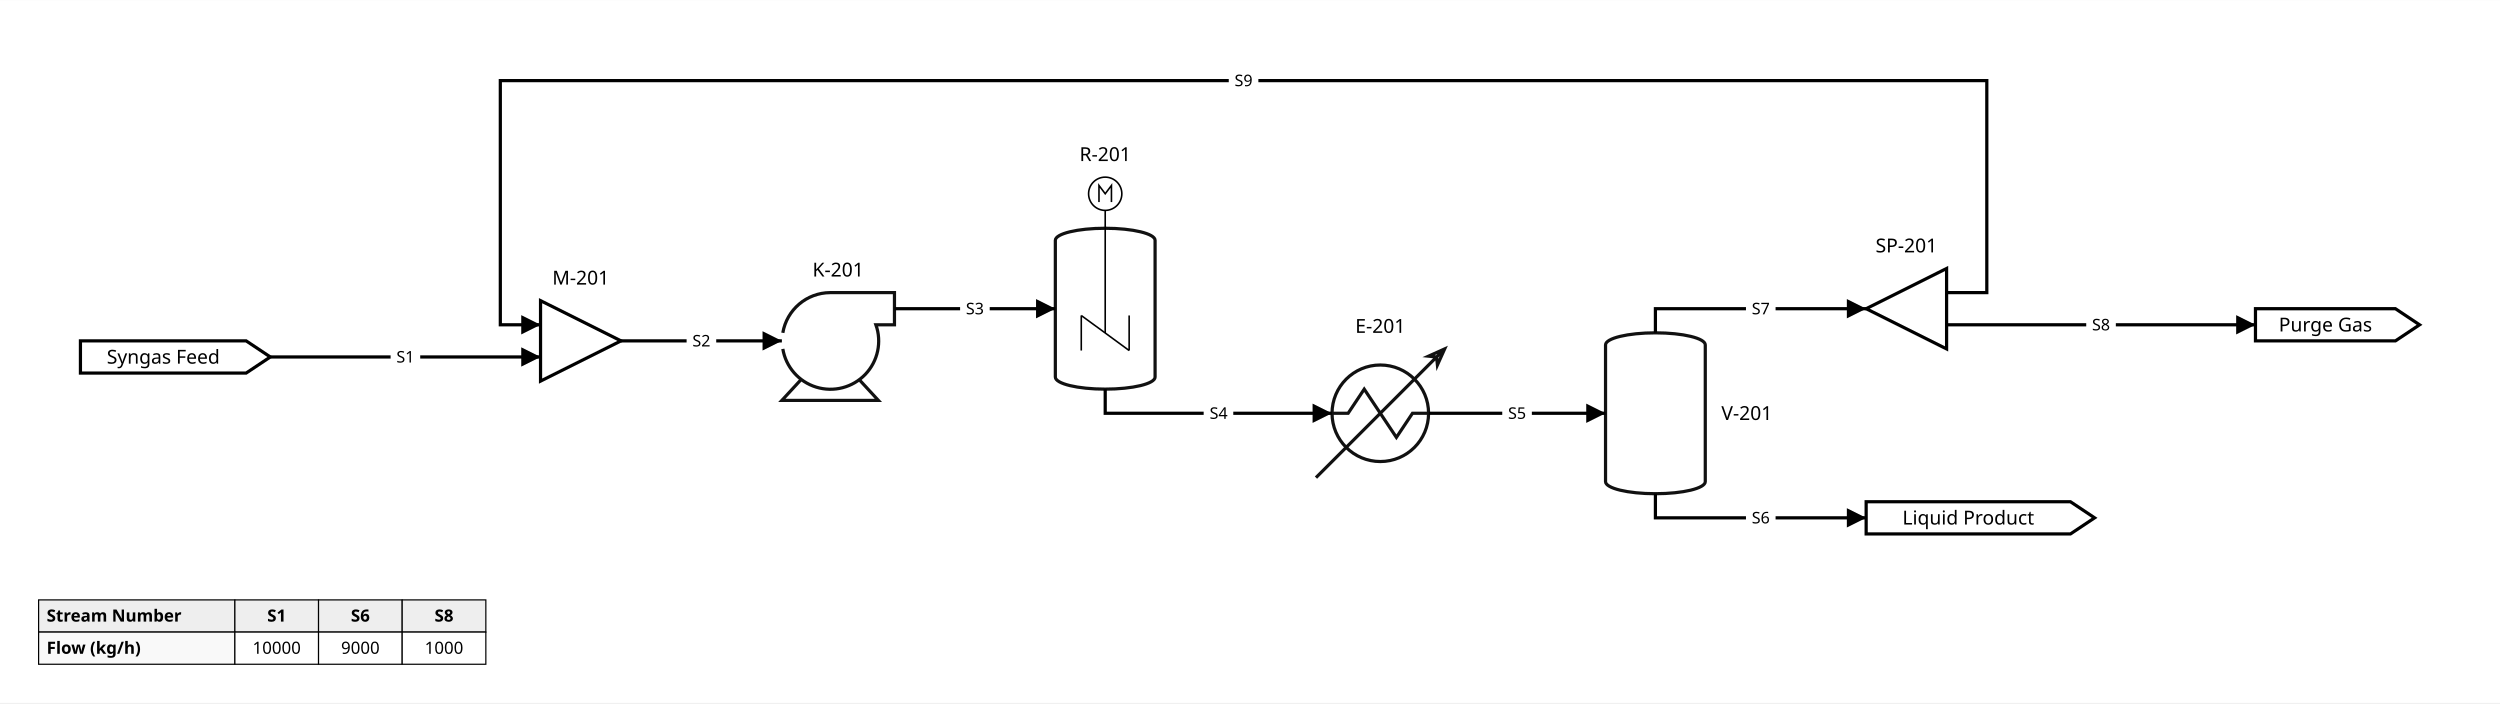
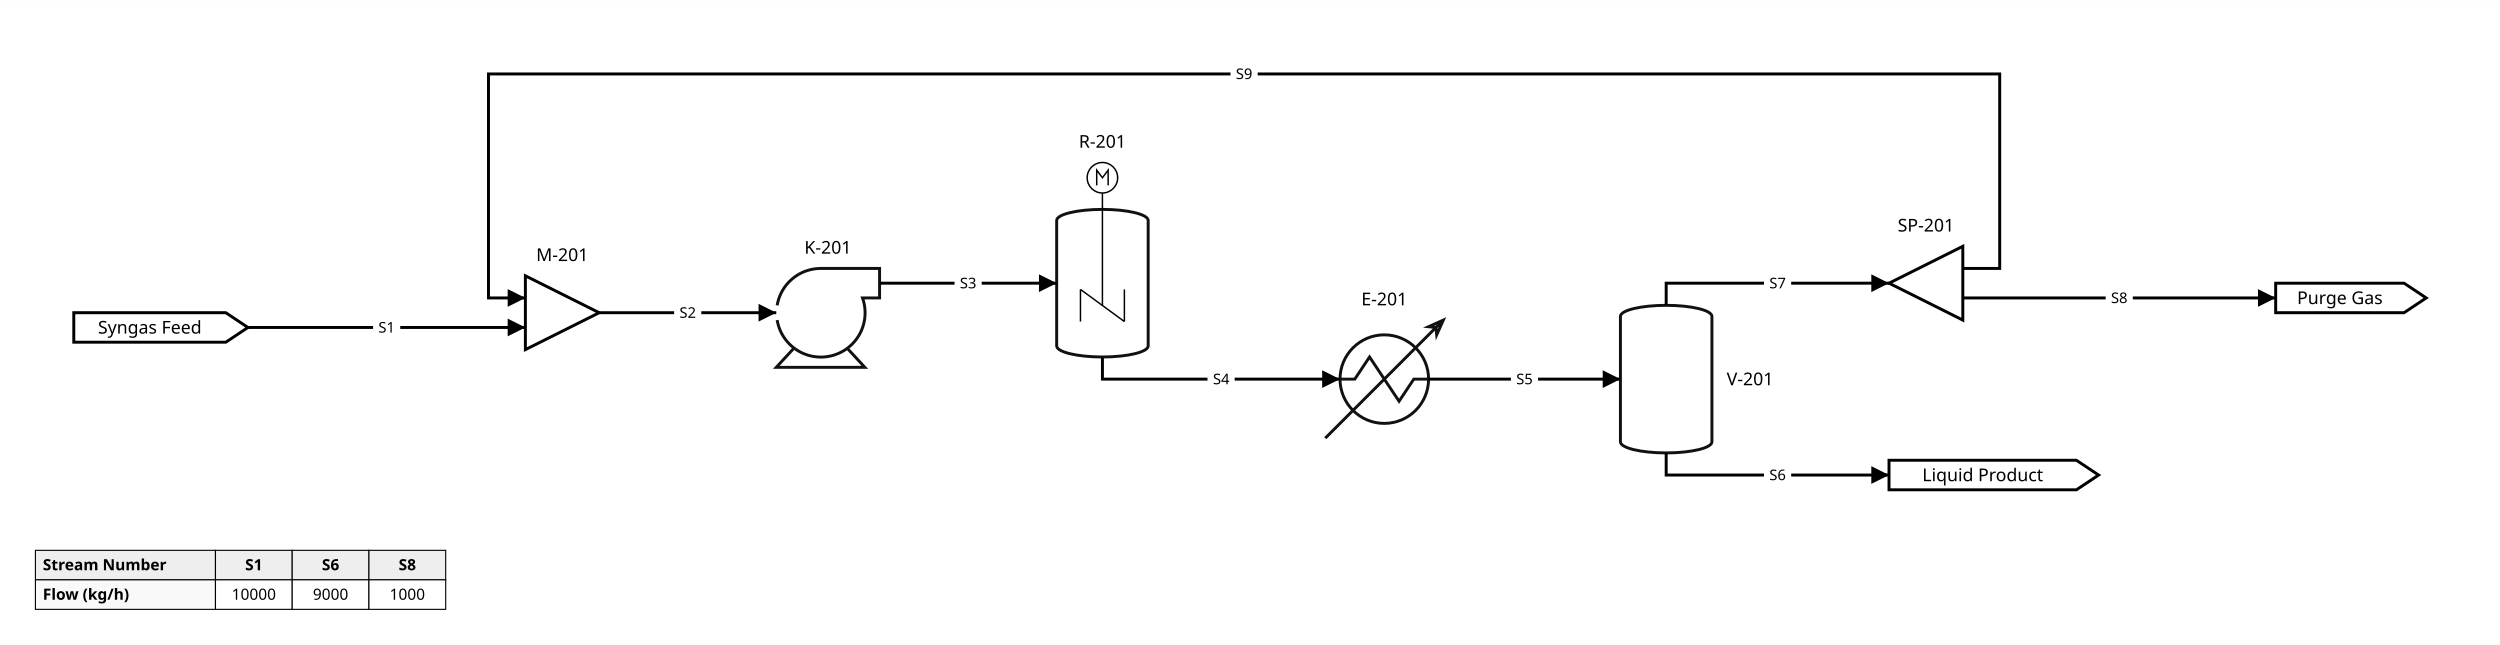
- <svg xmlns="http://www.w3.org/2000/svg" width="1554" height="437" viewBox="-68.0 -95.9 1554.0 436.8">
-   <rect x="-68.0" y="-95.9" width="1554.0" height="436.8" fill="white" />
+ <svg xmlns="http://www.w3.org/2000/svg" width="1694" height="437" viewBox="-68.0 -95.9 1694.0 436.8">
+   <rect x="-68.0" y="-95.9" width="1694.0" height="436.8" fill="white" />
  <g id="stream_table">
    <rect x="-44.0" y="276.9" width="122.0" height="20.0" fill="#eee" stroke="black" stroke-width="0.75" />
    <text x="-39.0" y="290.4" font-family="sans-serif" font-size="10.5" font-weight="bold" text-anchor="start">Stream Number</text>
    <rect x="78.0" y="276.9" width="52.0" height="20.0" fill="#eee" stroke="black" stroke-width="0.75" />
    <text x="104.0" y="290.4" font-family="sans-serif" font-size="10.5" font-weight="bold" text-anchor="middle">S1</text>
    <rect x="130.0" y="276.9" width="52.0" height="20.0" fill="#eee" stroke="black" stroke-width="0.75" />
    <text x="156.0" y="290.4" font-family="sans-serif" font-size="10.5" font-weight="bold" text-anchor="middle">S6</text>
    <rect x="182.0" y="276.9" width="52.0" height="20.0" fill="#eee" stroke="black" stroke-width="0.75" />
    <text x="208.0" y="290.4" font-family="sans-serif" font-size="10.5" font-weight="bold" text-anchor="middle">S8</text>
    <rect x="-44.0" y="296.9" width="122.0" height="20.0" fill="#f9f9f9" stroke="black" stroke-width="0.75" />
    <text x="-39.0" y="310.4" font-family="sans-serif" font-size="10.5" font-weight="bold" text-anchor="start">Flow (kg/h)</text>
    <rect x="78.0" y="296.9" width="52.0" height="20.0" fill="white" stroke="black" stroke-width="0.75" />
    <text x="104.0" y="310.4" font-family="sans-serif" font-size="10.5" text-anchor="middle">10000</text>
    <rect x="130.0" y="296.9" width="52.0" height="20.0" fill="white" stroke="black" stroke-width="0.75" />
    <text x="156.0" y="310.4" font-family="sans-serif" font-size="10.5" text-anchor="middle">9000</text>
    <rect x="182.0" y="296.9" width="52.0" height="20.0" fill="white" stroke="black" stroke-width="0.75" />
    <text x="208.0" y="310.4" font-family="sans-serif" font-size="10.5" text-anchor="middle">1000</text>
  </g>
  <defs>
    <marker id="arrow_black" viewBox="0 0 10 10" refX="10" refY="5" markerWidth="12" markerHeight="12" markerUnits="userSpaceOnUse" orient="auto-start-reverse">
      <path d="M 0 0 L 10 5 L 0 10 z" fill="black" />
    </marker>
    <symbol id="sym_compressor" viewBox="0 0 70.0 67.0" overflow="visible">
      <path d="M 12.0 54.0 L 0.0 67.0 L 60.0 67.0 L 48.0 54.0" fill="white" stroke="#111" stroke-width="2.0" />
      <path d="M 0.6 25.0 A 30.0 30.0 0.0 0 1 30.0 0.0 L 70.0 0.0 L 70.0 20.0 L 58.45 20.0 A 30.0 30.0 0.0 0 1 51.859 50.83 A 30.0 30.0 0.0 0 1 21.341 58.742 A 30.0 30.0 0.0 0 1 0.6 35.0" fill="white" stroke="#111" stroke-width="2.0" />
    </symbol>
    <symbol id="sym_cooler" viewBox="0 0 80.0 80.0" overflow="visible">
      <ellipse cx="40.0" cy="40.0" rx="30.0" ry="30.0" fill="white" stroke="#111" stroke-width="2.0" />
      <path d="M 10.0 40.0 L 20.0 40.0 L 30.0 25.0 L 50.0 55.0 L 60.0 40.0 L 70.0 40.0 M 80.0 0.0 L 0.0 80.0 M 70.0 4.5 L 80.0 0.0 L 75.5 10.0 L 75.0 5.0 Z" fill="white" stroke="#111" stroke-width="2.0" />
    </symbol>
    <symbol id="sym_mixer" viewBox="0 0 50.0 50.0" overflow="visible">
      <polygon points="0,0 50,25 0,50" fill="none" stroke="black" stroke-width="2" />
    </symbol>
    <symbol id="sym_reactor_cace69d09" viewBox="0 0 62.0 131.778" overflow="visible">
      <path d="M 0 39.278 A 31 7.5 0 0 1 31 31.778 A 31 7.5 0 0 1 62 39.278 L 62 124.278 A 31 7.5 0 0 1 31 131.778 A 31 7.5 0 0 1 0 124.278 Z" fill="white" stroke="#111" stroke-width="2" />
      <line x1="31" y1="20.667" x2="31" y2="96.889" fill="none" stroke="black" stroke-width="1" />
      <path d="M 16.12 86 L 16.12 107.778 M 16.12 86 L 45.88 107.778 M 45.88 86 L 45.88 107.778" fill="none" stroke="black" stroke-width="1" />
      <ellipse cx="31" cy="10.333" rx="10.333" ry="10.333" fill="none" stroke="black" stroke-width="1" />
      <path d="M 27.125 15.5 L 27.125 5.167 L 31 10.333 L 34.875 5.167 L 34.875 15.5" fill="none" stroke="black" stroke-width="1" />
    </symbol>
    <symbol id="sym_separator" viewBox="0 0 62.0 100.0" overflow="visible">
      <path d="M 0 7.5 A 31 7.5 0 0 1 31 0 A 31 7.5 0 0 1 62 7.5 L 62 92.5 A 31 7.5 0 0 1 31 100 A 31 7.5 0 0 1 0 92.5 Z" fill="white" stroke="#111" stroke-width="2" />
    </symbol>
    <symbol id="sym_splitter" viewBox="0 0 50.0 50.0" overflow="visible">
      <polygon points="0,25 50,0 50,50" fill="none" stroke="black" stroke-width="2" />
    </symbol>
  </defs>
  <g id="units">
    <polygon points="-18.0,115.889 85.0,115.889 100.0,125.889 85.0,135.889 -18.0,135.889" fill="transparent" stroke="black" stroke-width="2" />
    <text x="33.5" y="125.889" font-family="sans-serif" font-size="12" text-anchor="middle" dominant-baseline="middle">Syngas Feed</text>
-     <use href="#sym_mixer" x="268" y="90.89" width="50.0" height="50.0" />
-     <use href="#sym_compressor" x="418" y="85.89" width="70.0" height="67.0" />
-     <use href="#sym_reactor_cace69d09" x="588" y="14.11" width="62.0" height="131.778" />
-     <use href="#sym_cooler" x="750" y="120.89" width="80.0" height="80.0" />
-     <use href="#sym_separator" x="930" y="110.89" width="62.0" height="100.0" />
-     <use href="#sym_splitter" x="1092" y="70.89" width="50.0" height="50.0" />
-     <polygon points="1092.0,215.889 1219.0,215.889 1234.0,225.889 1219.0,235.889 1092.0,235.889" fill="transparent" stroke="black" stroke-width="2" />
-     <text x="1155.5" y="225.889" font-family="sans-serif" font-size="12" text-anchor="middle" dominant-baseline="middle">Liquid Product</text>
-     <polygon points="1334.0,95.889 1421.0,95.889 1436.0,105.889 1421.0,115.889 1334.0,115.889" fill="transparent" stroke="black" stroke-width="2" />
-     <text x="1377.5" y="105.889" font-family="sans-serif" font-size="12" text-anchor="middle" dominant-baseline="middle">Purge Gas</text>
+     <use href="#sym_mixer" x="288" y="90.89" width="50.0" height="50.0" />
+     <use href="#sym_compressor" x="458" y="85.89" width="70.0" height="67.0" />
+     <use href="#sym_reactor_cace69d09" x="648" y="14.11" width="62.0" height="131.778" />
+     <use href="#sym_cooler" x="830" y="120.89" width="80.0" height="80.0" />
+     <use href="#sym_separator" x="1030" y="110.89" width="62.0" height="100.0" />
+     <use href="#sym_splitter" x="1212" y="70.89" width="50.0" height="50.0" />
+     <polygon points="1212.0,215.889 1339.0,215.889 1354.0,225.889 1339.0,235.889 1212.0,235.889" fill="transparent" stroke="black" stroke-width="2" />
+     <text x="1275.5" y="225.889" font-family="sans-serif" font-size="12" text-anchor="middle" dominant-baseline="middle">Liquid Product</text>
+     <polygon points="1474.0,95.889 1561.0,95.889 1576.0,105.889 1561.0,115.889 1474.0,115.889" fill="transparent" stroke="black" stroke-width="2" />
+     <text x="1517.5" y="105.889" font-family="sans-serif" font-size="12" text-anchor="middle" dominant-baseline="middle">Purge Gas</text>
  </g>
  <g id="streams">
-     <path d="M 100.0,125.889 L 268.0,125.889" fill="none" stroke="black" stroke-width="2" marker-end="url(#arrow_black)" />
-     <path d="M 318.0,115.889 L 418.0,115.889" fill="none" stroke="black" stroke-width="2" marker-end="url(#arrow_black)" />
-     <path d="M 488.0,95.889 L 588.0,95.889" fill="none" stroke="black" stroke-width="2" marker-end="url(#arrow_black)" />
-     <path d="M 619.0,145.889 L 619.0,160.889 L 759.9,160.889" fill="none" stroke="black" stroke-width="2" marker-end="url(#arrow_black)" />
-     <path d="M 820.1,160.889 L 930.0,160.889" fill="none" stroke="black" stroke-width="2" marker-end="url(#arrow_black)" />
-     <path d="M 961.0,210.889 L 961.0,225.889 L 1092.0,225.889" fill="none" stroke="black" stroke-width="2" marker-end="url(#arrow_black)" />
-     <path d="M 961.0,110.889 L 961.0,95.889 L 1092.0,95.889" fill="none" stroke="black" stroke-width="2" marker-end="url(#arrow_black)" />
-     <path d="M 1142.0,105.889 L 1334.0,105.889" fill="none" stroke="black" stroke-width="2" marker-end="url(#arrow_black)" />
-     <path d="M 1142.0,85.889 L 1167.0,85.889 L 1167.0,-45.889 L 243.0,-45.889 L 243.0,105.889 L 268.0,105.889" fill="none" stroke="black" stroke-width="2" marker-end="url(#arrow_black)" />
-     <rect x="174.8" y="119.4" width="18.4" height="13.0" fill="white" />
-     <text x="184.0" y="125.9" font-family="sans-serif" font-size="10" text-anchor="middle" dominant-baseline="middle" fill="black">S1</text>
-     <rect x="358.8" y="109.4" width="18.4" height="13.0" fill="white" />
-     <text x="368.0" y="115.9" font-family="sans-serif" font-size="10" text-anchor="middle" dominant-baseline="middle" fill="black">S2</text>
-     <rect x="528.8" y="89.4" width="18.4" height="13.0" fill="white" />
-     <text x="538.0" y="95.9" font-family="sans-serif" font-size="10" text-anchor="middle" dominant-baseline="middle" fill="black">S3</text>
-     <rect x="680.2" y="154.4" width="18.4" height="13.0" fill="white" />
-     <text x="689.5" y="160.9" font-family="sans-serif" font-size="10" text-anchor="middle" dominant-baseline="middle" fill="black">S4</text>
-     <rect x="865.8" y="154.4" width="18.4" height="13.0" fill="white" />
-     <text x="875.0" y="160.9" font-family="sans-serif" font-size="10" text-anchor="middle" dominant-baseline="middle" fill="black">S5</text>
-     <rect x="1017.3" y="219.4" width="18.4" height="13.0" fill="white" />
-     <text x="1026.5" y="225.9" font-family="sans-serif" font-size="10" text-anchor="middle" dominant-baseline="middle" fill="black">S6</text>
-     <rect x="1017.3" y="89.4" width="18.4" height="13.0" fill="white" />
-     <text x="1026.5" y="95.9" font-family="sans-serif" font-size="10" text-anchor="middle" dominant-baseline="middle" fill="black">S7</text>
-     <rect x="1228.8" y="99.4" width="18.4" height="13.0" fill="white" />
-     <text x="1238.0" y="105.9" font-family="sans-serif" font-size="10" text-anchor="middle" dominant-baseline="middle" fill="black">S8</text>
-     <rect x="695.8" y="-52.4" width="18.4" height="13.0" fill="white" />
-     <text x="705.0" y="-45.9" font-family="sans-serif" font-size="10" text-anchor="middle" dominant-baseline="middle" fill="black">S9</text>
+     <path d="M 100.0,125.889 L 288.0,125.889" fill="none" stroke="black" stroke-width="2" marker-end="url(#arrow_black)" />
+     <path d="M 338.0,115.889 L 458.0,115.889" fill="none" stroke="black" stroke-width="2" marker-end="url(#arrow_black)" />
+     <path d="M 528.0,95.889 L 648.0,95.889" fill="none" stroke="black" stroke-width="2" marker-end="url(#arrow_black)" />
+     <path d="M 679.0,145.889 L 679.0,160.889 L 839.9,160.889" fill="none" stroke="black" stroke-width="2" marker-end="url(#arrow_black)" />
+     <path d="M 900.1,160.889 L 1030.0,160.889" fill="none" stroke="black" stroke-width="2" marker-end="url(#arrow_black)" />
+     <path d="M 1061.0,210.889 L 1061.0,225.889 L 1212.0,225.889" fill="none" stroke="black" stroke-width="2" marker-end="url(#arrow_black)" />
+     <path d="M 1061.0,110.889 L 1061.0,95.889 L 1212.0,95.889" fill="none" stroke="black" stroke-width="2" marker-end="url(#arrow_black)" />
+     <path d="M 1262.0,105.889 L 1474.0,105.889" fill="none" stroke="black" stroke-width="2" marker-end="url(#arrow_black)" />
+     <path d="M 1262.0,85.889 L 1287.0,85.889 L 1287.0,-45.889 L 263.0,-45.889 L 263.0,105.889 L 288.0,105.889" fill="none" stroke="black" stroke-width="2" marker-end="url(#arrow_black)" />
+     <rect x="184.8" y="119.4" width="18.4" height="13.0" fill="white" />
+     <text x="194.0" y="125.9" font-family="sans-serif" font-size="10" text-anchor="middle" dominant-baseline="middle" fill="black">S1</text>
+     <rect x="388.8" y="109.4" width="18.4" height="13.0" fill="white" />
+     <text x="398.0" y="115.9" font-family="sans-serif" font-size="10" text-anchor="middle" dominant-baseline="middle" fill="black">S2</text>
+     <rect x="578.8" y="89.4" width="18.4" height="13.0" fill="white" />
+     <text x="588.0" y="95.9" font-family="sans-serif" font-size="10" text-anchor="middle" dominant-baseline="middle" fill="black">S3</text>
+     <rect x="750.2" y="154.4" width="18.4" height="13.0" fill="white" />
+     <text x="759.5" y="160.9" font-family="sans-serif" font-size="10" text-anchor="middle" dominant-baseline="middle" fill="black">S4</text>
+     <rect x="955.8" y="154.4" width="18.4" height="13.0" fill="white" />
+     <text x="965.0" y="160.9" font-family="sans-serif" font-size="10" text-anchor="middle" dominant-baseline="middle" fill="black">S5</text>
+     <rect x="1127.3" y="219.4" width="18.4" height="13.0" fill="white" />
+     <text x="1136.5" y="225.9" font-family="sans-serif" font-size="10" text-anchor="middle" dominant-baseline="middle" fill="black">S6</text>
+     <rect x="1127.3" y="89.4" width="18.4" height="13.0" fill="white" />
+     <text x="1136.5" y="95.9" font-family="sans-serif" font-size="10" text-anchor="middle" dominant-baseline="middle" fill="black">S7</text>
+     <rect x="1358.8" y="99.4" width="18.4" height="13.0" fill="white" />
+     <text x="1368.0" y="105.9" font-family="sans-serif" font-size="10" text-anchor="middle" dominant-baseline="middle" fill="black">S8</text>
+     <rect x="765.8" y="-52.4" width="18.4" height="13.0" fill="white" />
+     <text x="775.0" y="-45.9" font-family="sans-serif" font-size="10" text-anchor="middle" dominant-baseline="middle" fill="black">S9</text>
  </g>
  <g id="unit_labels">
-     <rect x="272.5" y="68.9" width="41.0" height="15.0" fill="white" />
-     <text x="293.0" y="80.889" font-family="sans-serif" font-size="12" text-anchor="middle" dominant-baseline="baseline">M-201</text>
-     <rect x="432.5" y="63.9" width="41.0" height="15.0" fill="white" />
-     <text x="453.0" y="75.889" font-family="sans-serif" font-size="12" text-anchor="middle" dominant-baseline="baseline">K-201</text>
-     <rect x="598.5" y="-7.9" width="41.0" height="15.0" fill="white" />
-     <text x="619.0" y="4.111" font-family="sans-serif" font-size="12" text-anchor="middle" dominant-baseline="baseline">R-201</text>
-     <rect x="769.5" y="98.9" width="41.0" height="15.0" fill="white" />
-     <text x="790.0" y="110.889" font-family="sans-serif" font-size="12" text-anchor="middle" dominant-baseline="baseline">E-201</text>
-     <rect x="1002.0" y="153.4" width="41.0" height="15.0" fill="white" />
-     <text x="1002.0" y="160.889" font-family="sans-serif" font-size="12" text-anchor="start" dominant-baseline="middle">V-201</text>
-     <rect x="1093.2" y="48.9" width="47.6" height="15.0" fill="white" />
-     <text x="1117.0" y="60.889" font-family="sans-serif" font-size="12" text-anchor="middle" dominant-baseline="baseline">SP-201</text>
+     <rect x="292.5" y="68.9" width="41.0" height="15.0" fill="white" />
+     <text x="313.0" y="80.889" font-family="sans-serif" font-size="12" text-anchor="middle" dominant-baseline="baseline">M-201</text>
+     <rect x="472.5" y="63.9" width="41.0" height="15.0" fill="white" />
+     <text x="493.0" y="75.889" font-family="sans-serif" font-size="12" text-anchor="middle" dominant-baseline="baseline">K-201</text>
+     <rect x="658.5" y="-7.9" width="41.0" height="15.0" fill="white" />
+     <text x="679.0" y="4.111" font-family="sans-serif" font-size="12" text-anchor="middle" dominant-baseline="baseline">R-201</text>
+     <rect x="849.5" y="98.9" width="41.0" height="15.0" fill="white" />
+     <text x="870.0" y="110.889" font-family="sans-serif" font-size="12" text-anchor="middle" dominant-baseline="baseline">E-201</text>
+     <rect x="1102.0" y="153.4" width="41.0" height="15.0" fill="white" />
+     <text x="1102.0" y="160.889" font-family="sans-serif" font-size="12" text-anchor="start" dominant-baseline="middle">V-201</text>
+     <rect x="1213.2" y="48.9" width="47.6" height="15.0" fill="white" />
+     <text x="1237.0" y="60.889" font-family="sans-serif" font-size="12" text-anchor="middle" dominant-baseline="baseline">SP-201</text>
  </g>
</svg>
